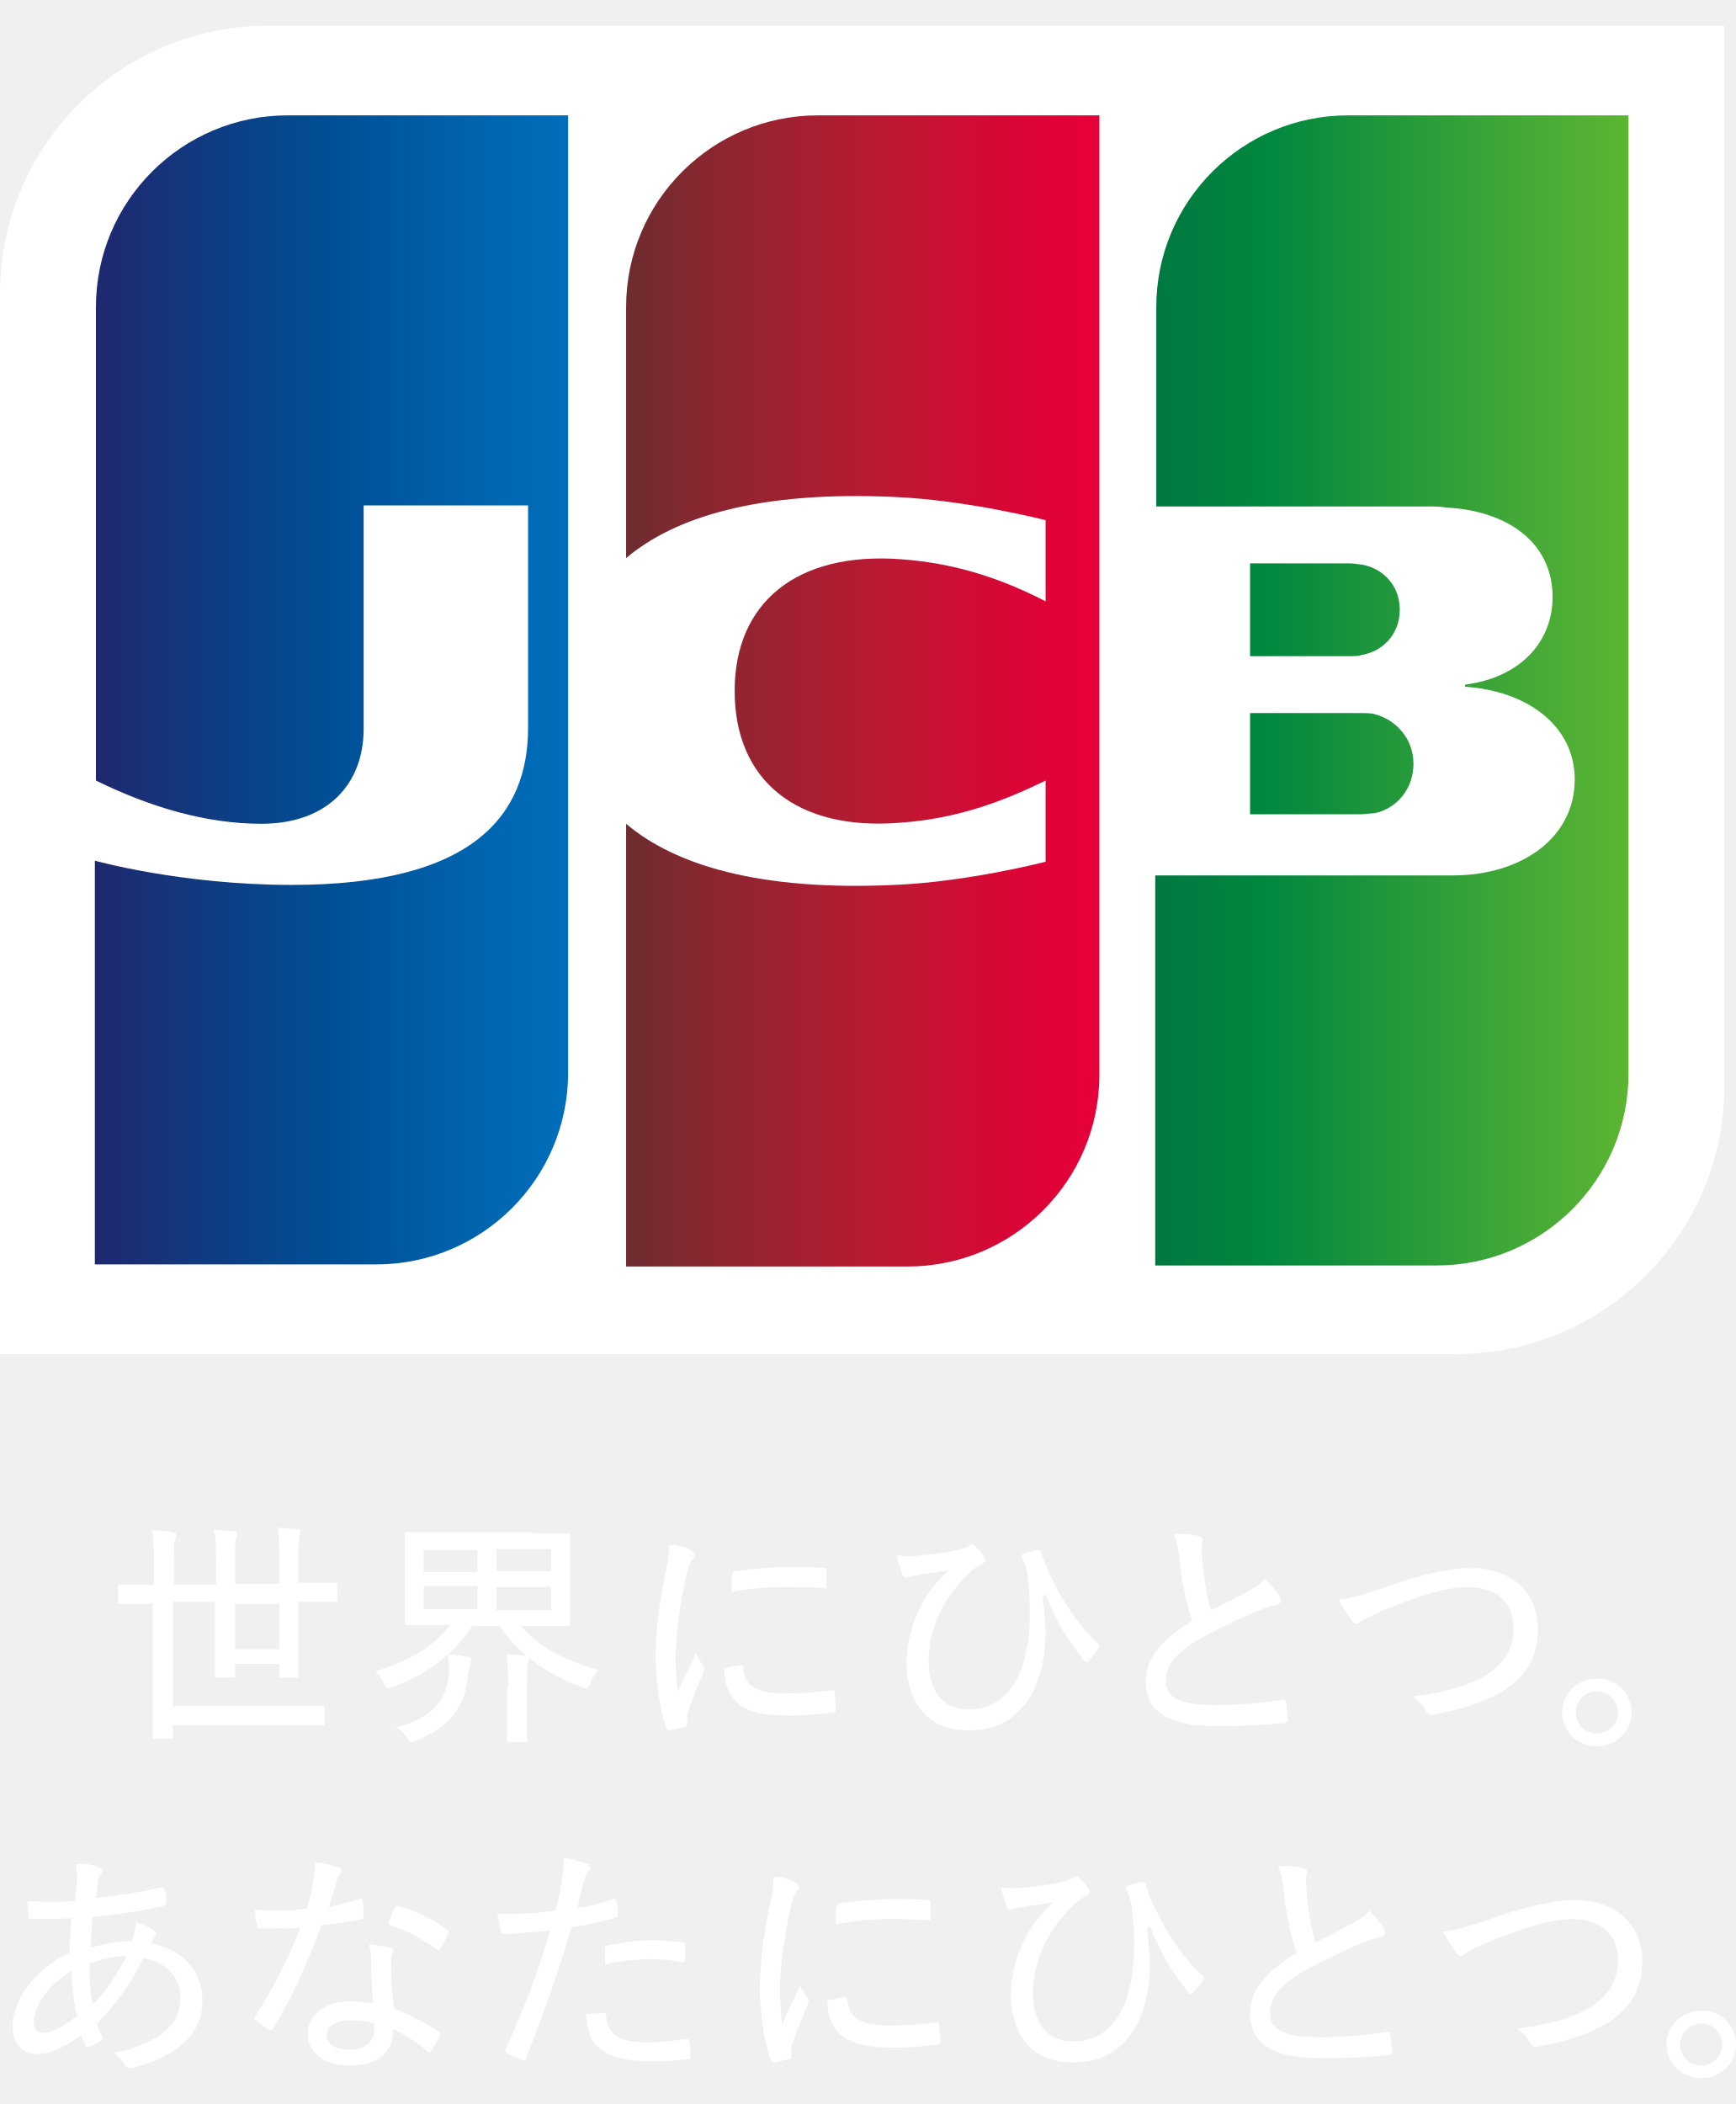
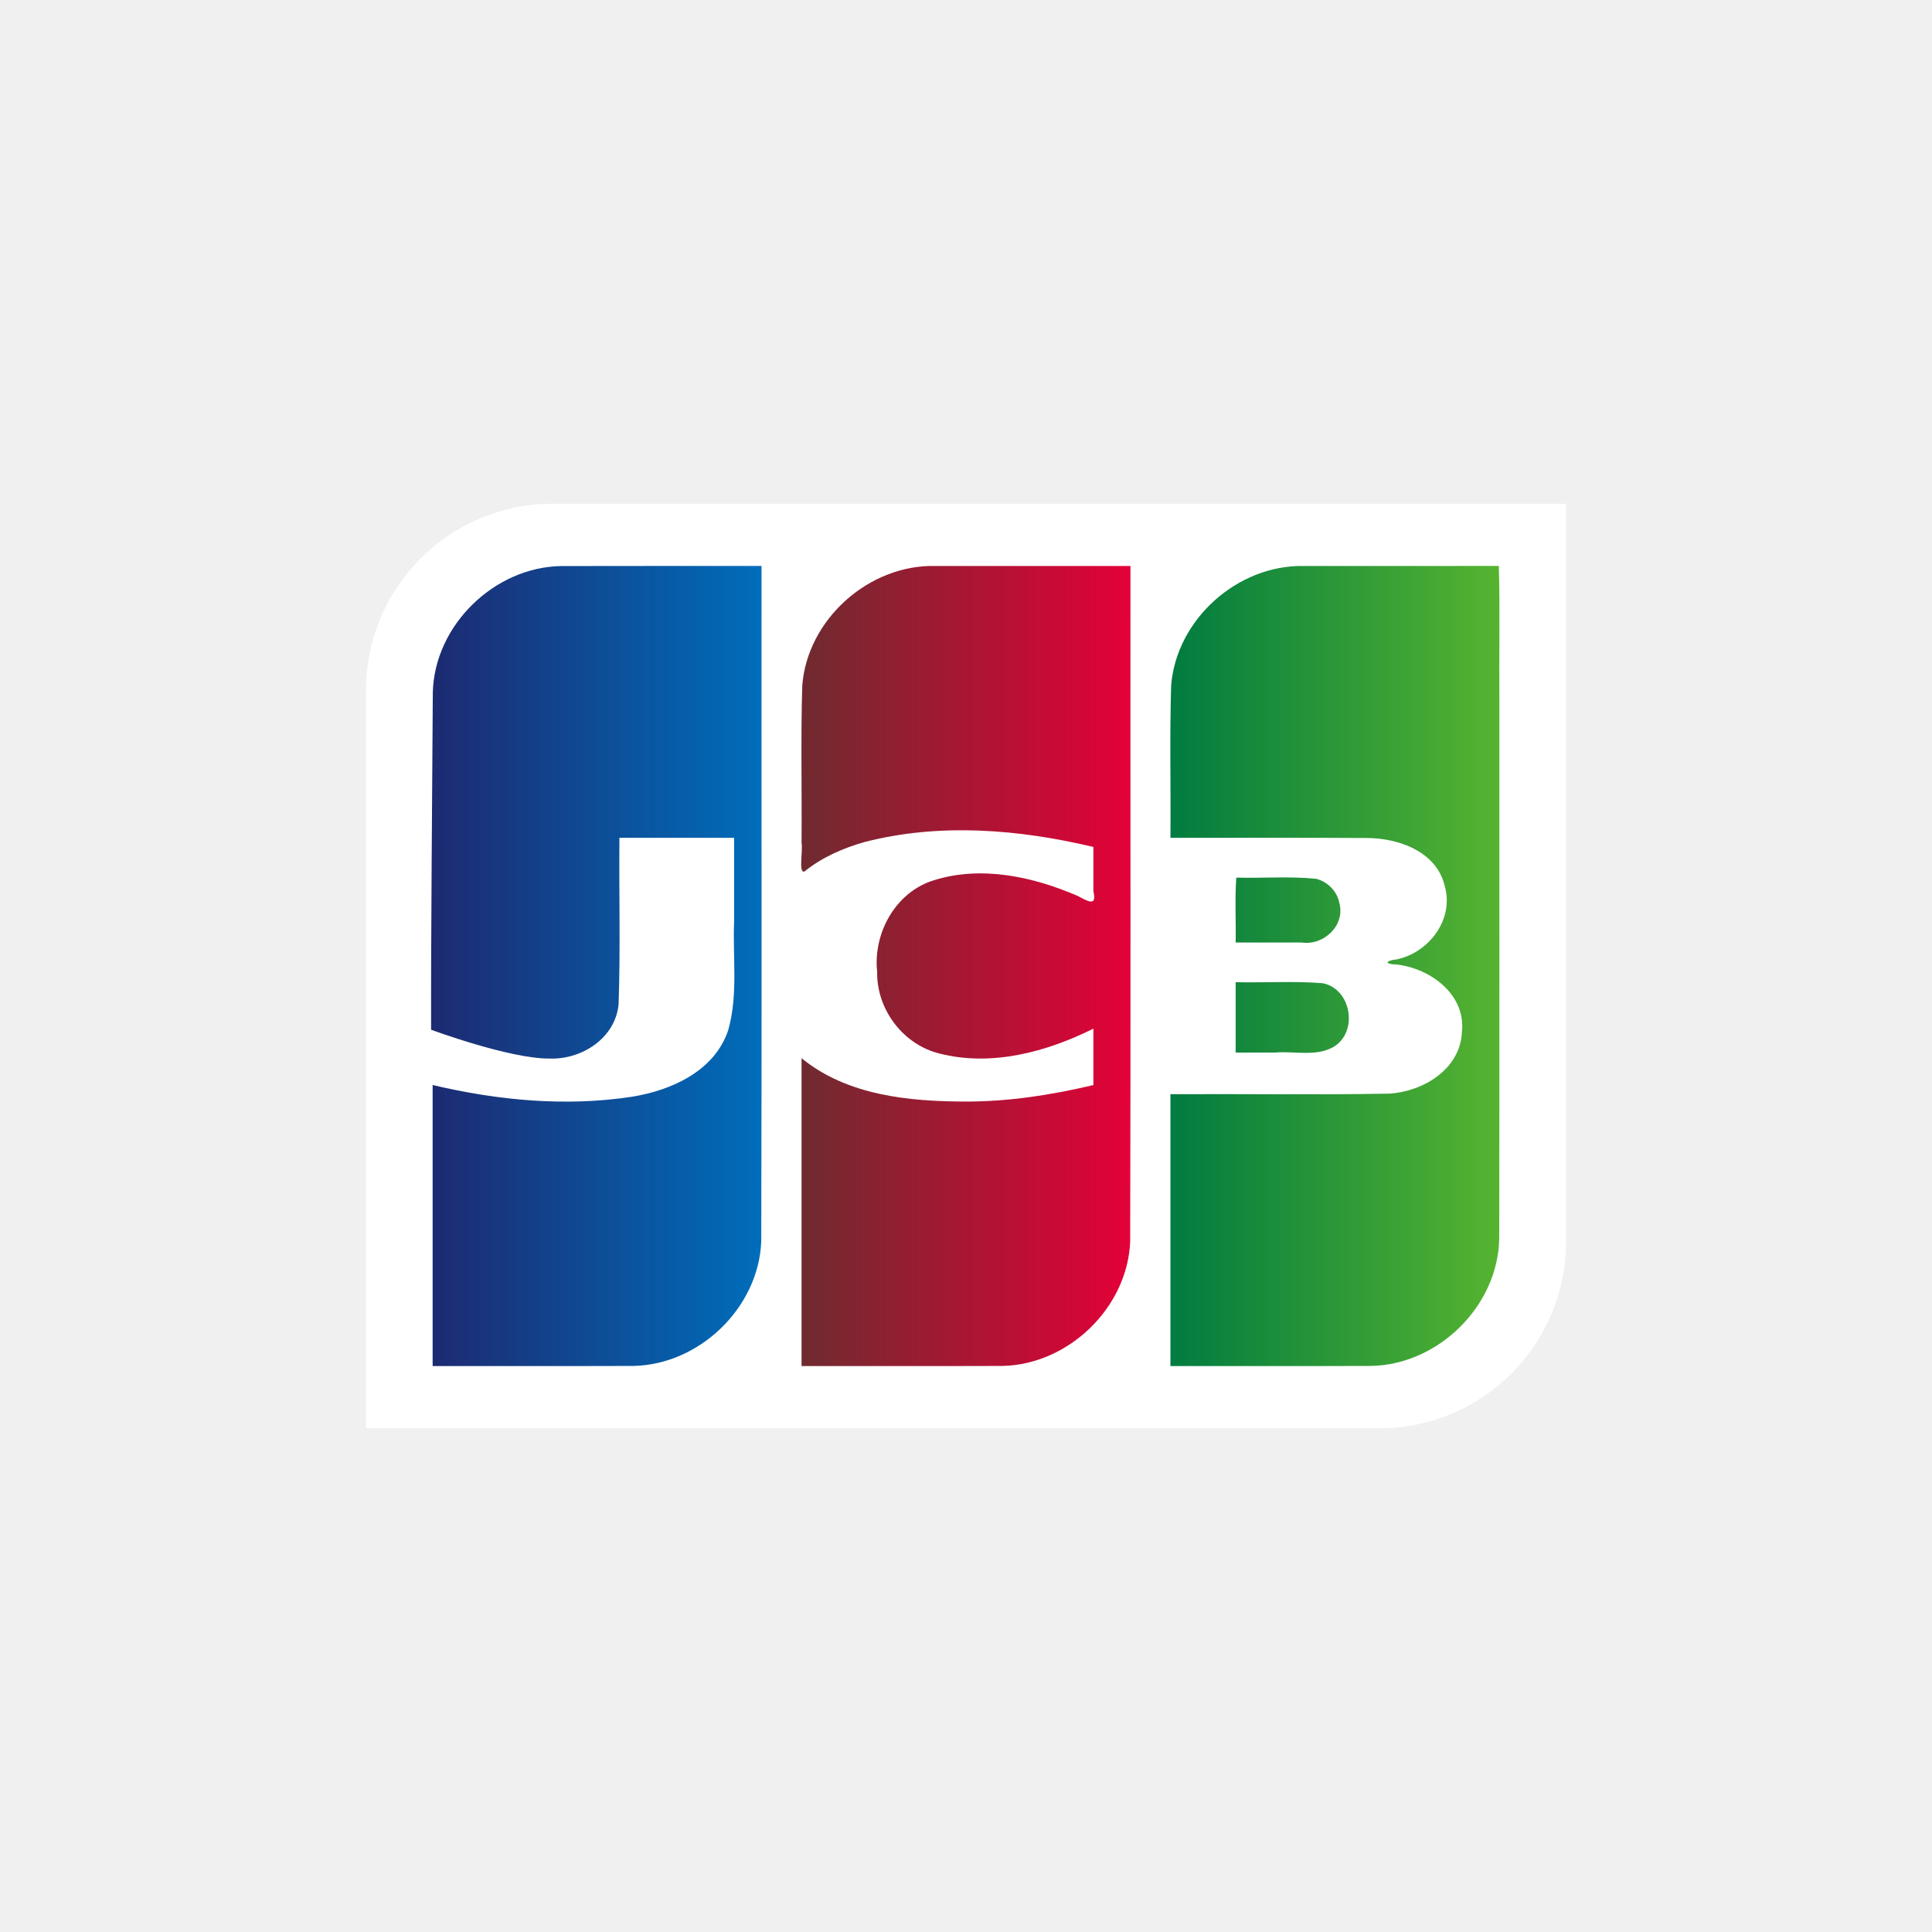
- <svg xmlns="http://www.w3.org/2000/svg" xmlns:xlink="http://www.w3.org/1999/xlink" height="2500" viewBox="10.4 7.7 164.7 194.7" width="2063">
-   <linearGradient id="a">
-     <stop offset="0" stop-color="#007940" />
-     <stop offset=".229" stop-color="#00873f" />
-     <stop offset=".743" stop-color="#40a737" />
-     <stop offset="1" stop-color="#5cb531" />
+ <svg xmlns="http://www.w3.org/2000/svg" width="780px" height="780px" viewBox="0 -140 780 780" enable-background="new 0 0 780 500" version="1.1" xml:space="preserve">
+   <path d="m632.24 361.27c0 41.615-33.729 75.36-75.357 75.36h-409.13v-297.88c0-41.626 33.73-75.371 75.364-75.371h409.12l-1e-3 297.89z" fill="#fff" />
+   <linearGradient id="c" x1="908.72" x2="909.72" y1="313.21" y2="313.21" gradientTransform="matrix(132.87 0 0 323.02 -1.2027e5 -1.0093e5)" gradientUnits="userSpaceOnUse">
+     <stop stop-color="#007B40" offset="0" />
+     <stop stop-color="#55B330" offset="1" />
  </linearGradient>
-   <linearGradient id="b" gradientUnits="userSpaceOnUse" x1="120.083" x2="165.021" xlink:href="#a" y1="77.712" y2="77.712" />
-   <linearGradient id="c" gradientUnits="userSpaceOnUse" x1="120.082" x2="165.023" xlink:href="#a" y1="70.706" y2="70.706" />
-   <linearGradient id="d" gradientUnits="userSpaceOnUse" x1="120.082" x2="165.021" xlink:href="#a" y1="63.087" y2="63.087" />
-   <linearGradient id="e" gradientUnits="userSpaceOnUse" x1="19.479" x2="65.112" y1="70.706" y2="70.706">
-     <stop offset="0" stop-color="#1f286f" />
-     <stop offset=".475" stop-color="#004e94" />
-     <stop offset=".826" stop-color="#0066b1" />
-     <stop offset="1" stop-color="#006fbc" />
+   <path d="m498.86 256.54c11.686 0.254 23.438-0.516 35.077 0.4 11.787 2.199 14.628 20.043 4.156 25.887-7.145 3.85-15.633 1.434-23.379 2.113h-15.854v-28.4zm41.834-32.145c2.596 9.164-6.238 17.392-15.064 16.13h-26.77c0.188-8.642-0.367-18.022 0.272-26.209 10.724 0.302 21.547-0.616 32.209 0.48 4.581 1.151 8.415 4.917 9.353 9.599zm64.425-135.9c0.498 17.501 0.072 35.927 0.215 53.783-0.033 72.596 0.07 145.19-0.057 217.79-0.47 27.207-24.582 50.848-51.601 51.391-27.045 0.11-54.094 0.017-81.143 0.047v-109.75c29.471-0.152 58.957 0.309 88.416-0.23 13.666-0.858 28.635-9.875 29.271-24.914 1.609-15.104-12.631-25.551-26.151-27.201-5.197-0.135-5.045-1.515 0-2.117 12.895-2.787 23.021-16.133 19.227-29.499-3.233-14.058-18.771-19.499-31.695-19.472-26.352-0.179-52.709-0.025-79.062-0.077 0.17-20.489-0.355-41 0.283-61.474 2.088-26.716 26.807-48.748 53.446-48.27 26.287-4e-3 52.57-4e-3 78.851-5e-3z" fill="url(#c)" />
+   <linearGradient id="b" x1="908.73" x2="909.73" y1="313.21" y2="313.21" gradientTransform="matrix(133.43 0 0 323.02 -1.2108e5 -1.0092e5)" gradientUnits="userSpaceOnUse">
+     <stop stop-color="#1D2970" offset="0" />
+     <stop stop-color="#006DBA" offset="1" />
  </linearGradient>
-   <linearGradient id="f" gradientUnits="userSpaceOnUse" x1="69.541" x2="113.862" y1="70.706" y2="70.706">
-     <stop offset="0" stop-color="#6c2c2f" />
-     <stop offset=".173" stop-color="#882730" />
-     <stop offset=".573" stop-color="#be1833" />
-     <stop offset=".859" stop-color="#dc0436" />
-     <stop offset="1" stop-color="#e60039" />
+   <path d="m174.74 139.54c0.673-27.164 24.888-50.611 51.872-51.008 26.945-0.083 53.894-0.012 80.839-0.036-0.074 90.885 0.146 181.78-0.111 272.66-1.038 26.834-24.989 49.834-51.679 50.309-26.996 0.098-53.995 0.014-80.992 0.041v-113.45c26.223 6.195 53.722 8.832 80.474 4.723 15.991-2.573 33.487-10.426 38.901-27.016 3.984-14.191 1.741-29.126 2.334-43.691v-33.825h-46.297c-0.208 22.371 0.426 44.781-0.335 67.125-1.248 13.734-14.849 22.46-27.802 21.994-16.064 0.17-47.897-11.642-47.897-11.642-0.08-41.914 0.466-94.405 0.693-136.18z" fill="url(#b)" />
+   <linearGradient id="a" x1="908.72" x2="909.72" y1="313.21" y2="313.21" gradientTransform="matrix(132.96 0 0 323.03 -1.205e5 -1.0093e5)" gradientUnits="userSpaceOnUse">
+     <stop stop-color="#6E2B2F" offset="0" />
+     <stop stop-color="#E30138" offset="1" />
  </linearGradient>
-   <path d="m174 108.3c0 14-11.4 25.4-25.4 25.4h-138.2v-100.6c0-14 11.4-25.4 25.4-25.4h138.2z" fill="#fff" />
-   <path d="m129 82.5h10.5c.3 0 1-.1 1.3-.1 2-.4 3.7-2.2 3.7-4.7 0-2.4-1.7-4.2-3.7-4.7-.3-.1-.9-.1-1.3-.1h-10.5z" fill="url(#b)" />
-   <path d="m138.3 16.2c-10 0-18.2 8.1-18.2 18.2v18.9h25.7c.6 0 1.3 0 1.8.1 5.8.3 10.1 3.3 10.1 8.5 0 4.1-2.9 7.6-8.3 8.3v.2c5.9.4 10.4 3.7 10.4 8.8 0 5.5-5 9.1-11.6 9.1h-28.2v37h26.7c10 0 18.2-8.1 18.2-18.2v-90.9z" fill="url(#c)" />
-   <path d="m143.2 63.1c0-2.4-1.7-4-3.7-4.3-.2 0-.7-.1-1-.1h-9.5v8.8h9.5c.3 0 .9 0 1-.1 2-.3 3.7-1.9 3.7-4.3z" fill="url(#d)" />
-   <path d="m37.7 16.2c-10 0-18.2 8.1-18.2 18.2v44.9c5.1 2.5 10.4 4.1 15.7 4.1 6.3 0 9.7-3.8 9.7-9v-21.2h15.6v21.1c0 8.2-5.1 14.9-22.4 14.9-10.5 0-18.7-2.3-18.7-2.3v38.3h26.7c10 0 18.2-8.1 18.2-18.2v-90.8z" fill="url(#e)" />
-   <path d="m88 16.2c-10 0-18.2 8.1-18.2 18.2v23.8c4.6-3.9 12.6-6.4 25.5-5.8 6.9.3 14.3 2.2 14.3 2.2v7.7c-3.7-1.9-8.1-3.6-13.8-4-9.8-.7-15.7 4.1-15.7 12.5 0 8.5 5.9 13.3 15.7 12.5 5.7-.4 10.1-2.2 13.8-4v7.7s-7.3 1.9-14.3 2.2c-12.9.6-20.9-1.9-25.5-5.8v42h26.7c10 0 18.2-8.1 18.2-18.2v-91z" fill="url(#f)" />
-   <path d="m24.7 157.4h-2.9c-.2 0-.2 0-.2-.2v-1.4c0-.2 0-.2.2-.2h3.2v-2c0-1.5 0-2.3-.2-3.2.7 0 1.4.1 2 .2.2 0 .3.1.3.2s0 .3-.1.5c-.1.3-.1.9-.1 2.3v2h4v-2.3c0-1.2 0-2-.2-2.9.7 0 1.3.1 1.9.1.2 0 .3.1.3.2 0 .2-.1.3-.1.5-.1.3-.1.9-.1 2v2.3h4.2v-2.3c0-1.2 0-2.1-.2-3 .7 0 1.3.1 1.9.1.2 0 .3.1.3.2 0 .2-.1.3-.1.5-.1.3-.1.9-.1 2.1v2.3h3.5c.2 0 .2 0 .2.2v1.4c0 .2 0 .2-.2.2h-3.5v7c0 .2 0 .2-.2.2h-1.4c-.2 0-.2 0-.2-.2v-1.1h-4.2v1.1c0 .2 0 .2-.2.2h-1.5c-.2 0-.2 0-.2-.2v-7h-4v9.9h14.2c.2 0 .2 0 .2.2v1.4c0 .2 0 .2-.2.2h-14.2v1.1c0 .2 0 .2-.2.2h-1.5c-.2 0-.2 0-.2-.2v-12.7h-.2zm12.2 0h-4.2v4.3h4.2zm24.1-6.7h3.3c.2 0 .2 0 .2.2v8.4c0 .2 0 .2-.2.2h-4.5c1.7 1.9 3.9 3.2 7.4 4.2-.3.3-.6.7-.8 1.2-.1.3-.2.5-.4.5-.1 0-.2 0-.4-.1-3.2-1.2-6-3.1-7.8-5.8h-2.6c-1.7 2.6-4.2 4.6-7.6 5.8-.2.1-.3.1-.4.1s-.2-.1-.4-.5-.5-.8-.8-1.1c3.1-.9 5.5-2.3 7.1-4.4h-4.1c-.2 0-.2 0-.2-.2v-6.1-2.3c0-.2 0-.2.2-.2h12zm-8 13.4c0-.7 0-1.4-.1-1.9.6 0 1.3.1 1.8.2.3 0 .4.1.4.3 0 .1-.1.3-.1.4-.1.3-.1.7-.2 1-.2 2.9-1.6 5-5 6.3-.2.1-.3.1-.4.1s-.2-.1-.4-.4c-.2-.4-.6-.7-1-1 3.5-.9 4.7-2.5 5-5zm2.7-9.7v-2.1h-5.1v2.1zm0 3.5v-2.2h-5.1v2.2zm1.8-5.7v2.1h5.2v-2.1zm5.2 3.6h-5.2v2.2h5.2zm-4.1 9.5c0-1.5 0-2.2-.2-3.1.7 0 1.3.1 1.9.1.2 0 .3.1.3.3 0 .1-.1.3-.1.5-.1.3-.1.7-.1 2.2v5c0 .2 0 .2-.2.2h-1.5c-.2 0-.2 0-.2-.2v-5zm17.3-13c.3.2.4.3.4.5 0 .1 0 .2-.3.5-.2.3-.3.7-.5 1.4-.6 2.8-1 5.7-1 7.7 0 1.4.1 2.4.2 3.4.5-1.2 1-2.1 1.7-3.7.2.4.5.8.7 1.2.1.1.1.2.1.3s0 .2-.1.4c-.5 1.2-1 2.3-1.4 3.6-.1.1-.1.4-.1.6v.6c0 .1 0 .2-.2.3-.4.1-1 .2-1.5.3-.1 0-.2-.1-.3-.3-.6-1.6-1-4.4-1-6.7s.3-4.9.9-7.7c.3-1.4.4-2 .4-2.9.8 0 1.5.2 2 .5zm4.8 10.9c.1 0 .2.1.2.3.1 1.7 1.4 2.4 3.9 2.4 1.7 0 3-.1 4.5-.3.2 0 .3 0 .3.3 0 .4.1 1 .1 1.5 0 .2 0 .3-.3.3-1.5.2-2.7.3-4 .3-2.9 0-4.4-.4-5.4-1.6-.6-.7-.9-1.7-.9-2.9zm-.8-8.6c0-.2.1-.3.3-.3 1.4-.2 3.8-.4 4.9-.4 1.4 0 2.6 0 3.3.1.4 0 .4 0 .4.3v1.4c0 .2 0 .3-.3.2-1.1-.1-2.5-.1-3.7-.1-1.4 0-3 .1-5 .5 0-1 0-1.4.1-1.7zm29.4 2.1c.2 1.5.3 2.5.3 3.4 0 2.6-.7 5.4-2.1 7-1.5 1.7-3 2.3-5.3 2.3-3.6 0-5.7-2.4-5.8-6.3 0-2.6 1-5.3 2.3-7 .7-.9 1.2-1.4 1.7-1.9-1 .2-2 .3-3.2.5-.4.1-.7.2-.9.2-.1 0-.3-.1-.3-.3-.1-.4-.4-1.1-.5-1.8.7.1 1.6.1 2.3 0 .9-.1 1.9-.2 3-.4.8-.2 1.2-.3 1.5-.5.2-.2.4-.2.6 0 .3.3.6.6.8.9.3.4.2.6-.1.8-.9.4-1.6 1.2-2.3 2-1.5 1.7-2.8 4.3-2.8 7.2s1.4 4.6 3.7 4.6c1.8 0 3.1-.6 4.2-2.1s1.7-4.1 1.7-6.8c0-1.5 0-2.5-.2-3.4 0-.5-.1-.9-.2-1.2s-.1-.5-.3-.8c-.1-.3-.1-.4.2-.5.4-.1.9-.3 1.3-.3.2 0 .3.1.3.2.4 1.5 1 2.5 1.6 3.7 1.1 1.9 2.1 3.4 3.8 5 .2.2.1.3 0 .5-.3.4-.6.7-.9 1.1-.2.2-.4.1-.5-.1-1.5-1.9-2.6-3.6-3.6-6.2zm14.9-5.7c.2 0 .3.2.3.3 0 .3-.1.5-.1.9 0 .5.1 1 .1 1.5.2 1.7.4 3 .8 4.3 1.3-.6 2.4-1.2 3.7-1.9.7-.4 1.1-.7 1.4-1.1.6.6 1.1 1.2 1.4 1.7.2.3.2.7-.3.8-.6.1-1.4.4-2.1.7-1.8.8-3.7 1.7-5.3 2.6-2.2 1.3-3.1 2.5-3.1 3.9 0 1.7 1.5 2.3 4.7 2.3 2.3 0 4.5-.2 6.3-.5.2 0 .3 0 .4.2.1.5.1 1.1.2 1.6 0 .2-.1.3-.3.4-2 .2-3.7.3-6.4.3-4.2 0-6.8-1.1-6.8-4.2 0-2.4 1.6-4 4.4-5.8-.6-1.7-1-4-1.2-5.8-.1-1.1-.3-1.8-.5-2.4.8-.1 1.8 0 2.4.2zm17.7 4.8c3.3-1.2 6.1-1.8 8-1.8 3.9 0 6.4 2.3 6.4 5.8 0 2.9-1.3 4.8-3.9 6.2-1.9 1-3.8 1.5-6 1.9-.4.1-.5 0-.7-.3-.2-.5-.7-1-1.3-1.4 3-.4 4.8-.9 6.4-1.7 2-1.1 3.2-2.5 3.2-4.8 0-2.4-1.6-3.9-4.3-3.9-2.1 0-4.9.9-8.5 2.4-.8.4-1.3.6-1.6.8s-.4.3-.5.3c-.2 0-.3-.1-.5-.4-.3-.4-.8-1.2-1.2-1.9.9-.1 1.9-.3 4.5-1.2zm23.3 11.9c0 1.8-1.5 3.2-3.3 3.2s-3.3-1.4-3.3-3.2 1.5-3.2 3.3-3.2c1.8-.1 3.3 1.4 3.3 3.2zm-5.3 0c0 1.1.9 2 2 2s2-.9 2-2-.9-2-2-2-2 .9-2 2zm-140.1 14.7c.2.1.3.2.3.3s0 .2-.1.3c-.2.2-.3.5-.3.9-.1.5-.1.9-.2 1.4 2.1-.2 3.9-.5 6.2-1 .2 0 .3 0 .3.2.1.3.2.8.2 1.2 0 .2-.2.3-.4.4-2.9.6-4.6.8-6.6 1-.1 1.1-.2 1.9-.2 2.9 1.1-.3 2.6-.6 3.9-.6.2-.5.4-1.2.4-1.8.7.2 1.3.5 1.6.7.2.1.3.3.3.4s-.1.3-.2.4c-.1.2-.2.3-.3.5 3.2.6 4.9 2.7 4.9 5.5 0 3.5-3 5.4-6.6 6.3-.4.1-.6 0-.8-.3-.1-.3-.5-.7-1-1.1 1.7-.3 3.4-1 4.4-1.7s1.9-1.7 1.9-3.6c0-2.2-1.7-3.4-3.5-3.7-1.2 2.5-2.7 4.5-4.4 6.2.1.5.3.8.5 1.2.1.2 0 .3-.1.4-.4.3-.8.5-1.1.6-.2.1-.3.1-.4-.1-.1-.3-.3-.6-.4-1-1.7 1.3-3.1 1.8-4.2 1.8-1.5 0-2.3-1.1-2.3-2.6 0-2.6 2.2-5.5 5.4-7 0-1.2.1-2.3.2-3.3-1.3.1-2.1.1-2.6.1h-1.2c-.2 0-.3-.1-.3-.4 0-.4-.1-.8-.1-1.3 1.5.1 2.8.1 4.5 0 .1-.8.2-1.6.2-2.2s0-.9-.1-1.3c1.1-.1 1.8.1 2.2.3zm-6.2 14.7c0 .6.3 1 .9 1 .7 0 1.8-.5 3.2-1.6-.3-1.4-.5-2.8-.5-4.3-2.3 1.4-3.6 3.4-3.6 4.9zm8.8-6.3c-1.1 0-2.3.3-3.5.7 0 1.4 0 2.7.3 3.9 1.2-1.1 2.5-3.2 3.2-4.6zm22.1-5.4c.2-.1.3 0 .3.2.1.4.1.9.1 1.4 0 .2 0 .3-.2.3-1.2.3-2.4.4-3.8.6-1.4 3.7-2.9 7.1-4.6 9.8-.1.2-.2.2-.4.1-.4-.3-.9-.6-1.2-.9-.2-.1-.2-.3 0-.5 1.8-2.9 3.1-5.4 4.2-8.3-.9.1-1.7.1-2.6.1h-1.2c-.2 0-.3 0-.3-.3-.1-.4-.2-.9-.2-1.5.8.1 1.4.1 2 .1 1 0 1.8 0 2.9-.2.3-.9.5-1.7.6-2.6.1-.7.2-1.1.2-1.8.8.1 1.6.3 2.2.5.2 0 .3.2.3.3s0 .3-.2.4c-.1.1-.2.3-.3.8-.2.7-.5 1.6-.7 2.3.9-.3 1.9-.5 2.9-.8zm1.1 5.8c0-.5 0-.9-.2-1.5.8.1 1.4.2 2 .3.2 0 .3.2.3.3s0 .2-.1.4c-.1.3-.1.6-.1 1 0 1.4.1 2.6.3 4.1 1.7.7 2.9 1.3 4.2 2.2.2.1.2.2.1.4-.2.5-.5 1-.8 1.4-.1.2-.3.2-.4 0-1-.9-2.1-1.5-3.2-2.1 0 2.3-1.4 3.5-4.2 3.5-2.1 0-3.9-1.1-3.9-3s1.7-3.1 4.1-3.1c.6 0 1.3.1 2.1.2-.1-1.3-.2-2.9-.2-4.1zm-1.8 5.7c-1.6 0-2.4.6-2.4 1.4 0 .9.8 1.4 2.2 1.4 1.6 0 2.3-.9 2.3-2v-.5c-.6-.2-1.4-.3-2.1-.3zm4.1-10.7c.1-.2.2-.2.4-.1 1.5.4 3.2 1.2 4.5 2.2.2.1.2.2.1.5-.2.4-.5.9-.7 1.3-.1.2-.2.2-.3.1-1.4-1-3-1.9-4.7-2.4.2-.7.5-1.3.7-1.6zm20.7-.8c.2 0 .3 0 .3.2.1.4.1.9.1 1.2s0 .3-.3.4c-1.5.4-2.7.7-4.1.9-1.4 4.9-2.8 8.6-4.3 12.4-.1.3-.2.3-.4.2s-1.1-.5-1.4-.7c-.1-.1-.2-.2-.1-.4 1.8-4 3.1-7.4 4.2-11.2-1.4.1-3 .3-4.3.3-.3 0-.4 0-.4-.3-.1-.4-.2-1-.3-1.6h1.6c1.1 0 2.5-.1 3.9-.3.3-1.1.5-2 .6-2.9.1-.6.2-1.4.2-2.1.9.1 1.7.4 2.3.6.1.1.2.2.2.3s0 .2-.2.4c-.2.3-.3.5-.4.9-.3.9-.4 1.8-.6 2.5.9 0 2.2-.4 3.4-.8zm-1 10.8c.2 0 .3.1.3.3.2 1.9 1.4 2.5 4 2.5 1.2 0 2.7-.2 3.6-.3.2 0 .3 0 .3.2.1.4.1 1 .1 1.4 0 .3 0 .3-.3.3-.8.1-2 .2-3.1.2-2.8 0-4.3-.4-5.4-1.4-.8-.7-1-1.8-1.1-3.1.6 0 1.3-.1 1.6-.1zm.2-6c0-.3 0-.3.3-.4 1.4-.3 2.9-.5 4.2-.5.9 0 1.9.1 2.8.2.3 0 .3.1.3.3v1.3c0 .3-.1.4-.3.3-.9-.2-1.9-.3-2.9-.3-1.4 0-3 .2-4.4.5zm18-6.4c.3.2.4.3.4.5 0 .1 0 .2-.3.5-.2.3-.3.7-.5 1.4-.6 2.8-1 5.7-1 7.7 0 1.4.1 2.4.2 3.4.5-1.2 1-2.1 1.7-3.7.2.4.5.8.7 1.2.1.1.1.2.1.3s0 .2-.1.4c-.5 1.2-1 2.3-1.4 3.6-.1.1-.1.4-.1.6v.6c0 .1 0 .2-.2.3-.4.1-1 .2-1.5.3-.1 0-.2-.1-.3-.3-.6-1.6-1-4.4-1-6.7s.3-4.9.9-7.7c.3-1.4.4-2 .4-2.9.8 0 1.5.2 2 .5zm4.8 10.9c.1 0 .2.1.2.3.1 1.7 1.4 2.4 3.9 2.4 1.7 0 3-.1 4.5-.3.2 0 .3 0 .3.3 0 .4.1 1 .1 1.5 0 .2 0 .3-.3.3-1.5.2-2.7.3-4 .3-2.9 0-4.4-.4-5.5-1.6-.6-.7-.9-1.7-.9-2.9zm-.8-8.6c0-.2.1-.3.3-.3 1.4-.2 3.8-.4 4.9-.4 1.4 0 2.6 0 3.3.1.4 0 .4 0 .4.3v1.4c0 .2 0 .3-.3.2-1.1-.1-2.5-.1-3.7-.1-1.4 0-3 .1-5 .5 0-1 0-1.4.1-1.7zm29.4 2.1c.2 1.5.3 2.5.3 3.4 0 2.6-.7 5.4-2.1 7-1.5 1.7-3 2.3-5.3 2.3-3.6 0-5.7-2.4-5.8-6.3 0-2.6 1-5.3 2.3-7 .7-.9 1.2-1.4 1.7-1.9-1 .2-2 .3-3.2.5-.4.1-.7.2-.9.2-.1 0-.3-.1-.3-.3-.1-.4-.4-1.1-.5-1.8.7.1 1.6.1 2.3 0 .9-.1 1.9-.2 3-.4.8-.2 1.2-.3 1.5-.5.2-.2.4-.2.6 0 .3.3.6.6.8.9.3.4.2.6-.1.8-.9.4-1.6 1.2-2.3 2-1.5 1.7-2.8 4.3-2.8 7.2s1.4 4.6 3.7 4.6c1.8 0 3.1-.6 4.2-2.1s1.7-4.1 1.7-6.8c0-1.5 0-2.5-.2-3.4 0-.5-.1-.9-.2-1.2s-.1-.5-.3-.8c-.1-.3-.1-.4.2-.5.4-.1.9-.3 1.3-.3.2 0 .3.1.3.2.4 1.5 1 2.5 1.6 3.7 1.1 1.9 2.1 3.4 3.8 5 .2.2.1.3 0 .5-.3.4-.6.7-.9 1.1-.2.2-.4.1-.5-.1-1.5-1.9-2.6-3.6-3.6-6.2zm14.9-5.7c.2 0 .3.2.3.3 0 .3-.1.5-.1.9 0 .5.1 1 .1 1.5.2 1.7.4 3 .8 4.3 1.3-.6 2.4-1.2 3.7-1.9.7-.4 1.1-.7 1.4-1.1.6.6 1.1 1.2 1.4 1.7.2.3.2.7-.3.8-.6.1-1.4.4-2.1.7-1.8.8-3.7 1.7-5.3 2.6-2.2 1.3-3.1 2.5-3.1 3.9 0 1.7 1.5 2.3 4.7 2.3 2.3 0 4.5-.2 6.3-.5.2 0 .3 0 .4.2.1.5.1 1.1.2 1.6 0 .2-.1.3-.3.4-2 .2-3.7.3-6.4.3-4.2 0-6.8-1.1-6.8-4.2 0-2.4 1.6-4 4.4-5.8-.6-1.7-1-4-1.2-5.8-.1-1.1-.3-1.8-.5-2.4.8-.1 1.8 0 2.4.2zm17.7 4.8c3.3-1.2 6.1-1.8 8-1.8 3.9 0 6.4 2.3 6.4 5.8 0 2.9-1.3 4.8-3.9 6.2-1.9 1-3.8 1.5-6 1.9-.4.1-.5 0-.7-.3-.2-.5-.7-1-1.3-1.4 3-.4 4.8-.9 6.4-1.7 2-1.1 3.2-2.5 3.2-4.8 0-2.4-1.6-3.9-4.3-3.9-2.1 0-4.9.9-8.5 2.4-.8.4-1.3.6-1.6.8s-.4.3-.5.3c-.2 0-.3-.1-.5-.4-.3-.4-.8-1.2-1.2-1.9.9-.1 1.9-.3 4.5-1.2zm23.3 11.9c0 1.8-1.5 3.2-3.3 3.2s-3.3-1.4-3.3-3.2 1.5-3.2 3.3-3.2c1.8-.1 3.3 1.4 3.3 3.2zm-5.3 0c0 1.1.9 2 2 2s2-.9 2-2-.9-2-2-2-2 .9-2 2z" fill="#fff" />
+   <path d="m324.72 211.89c-2.437 0.517-0.49-8.301-1.113-11.646 0.166-21.15-0.347-42.323 0.283-63.458 2.082-26.829 26.991-48.916 53.738-48.288h78.768c-0.074 90.885 0.145 181.78-0.111 272.66-1.039 26.834-24.992 49.833-51.683 50.309-26.997 0.102-53.997 0.016-80.996 0.042v-124.3c18.439 15.129 43.5 17.484 66.472 17.525 17.318-6e-3 34.535-2.676 51.353-6.67v-22.772c-18.953 9.446-41.233 15.446-62.243 10.019-14.656-3.648-25.295-17.812-25.058-32.937-1.698-15.729 7.522-32.335 22.979-37.011 19.191-6.008 40.107-1.413 58.096 6.398 3.854 2.018 7.766 4.521 6.225-1.921v-17.899c-30.086-7.158-62.104-9.792-92.33-2.005-8.749 2.468-17.273 6.211-24.38 11.956z" fill="url(#a)" />
</svg>
